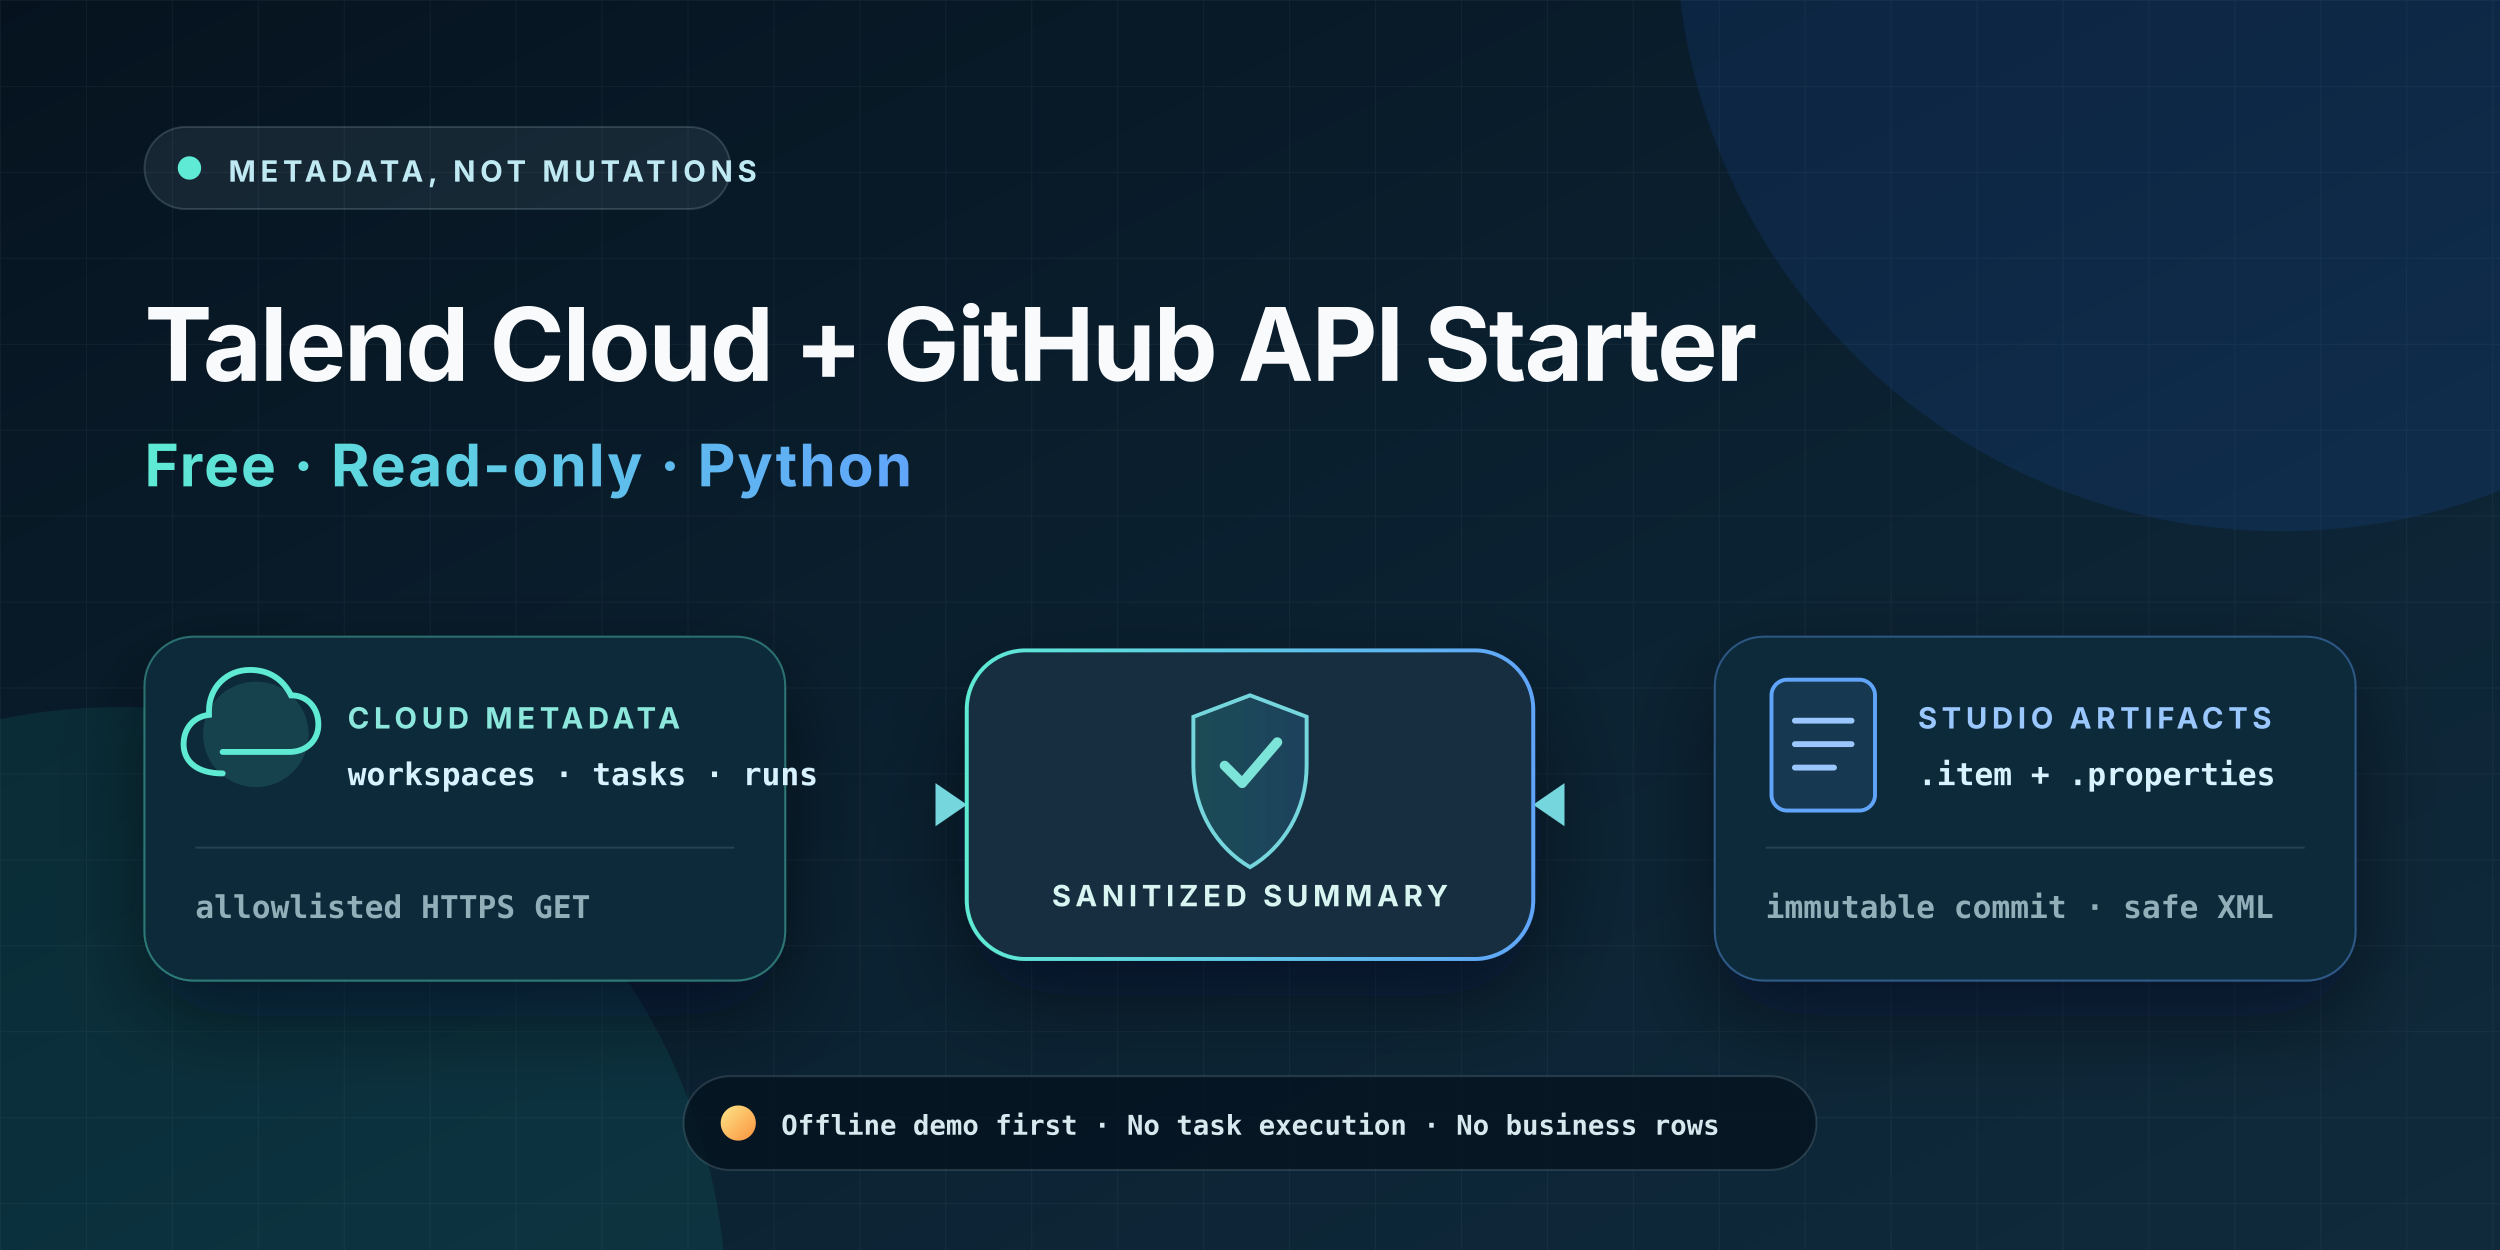
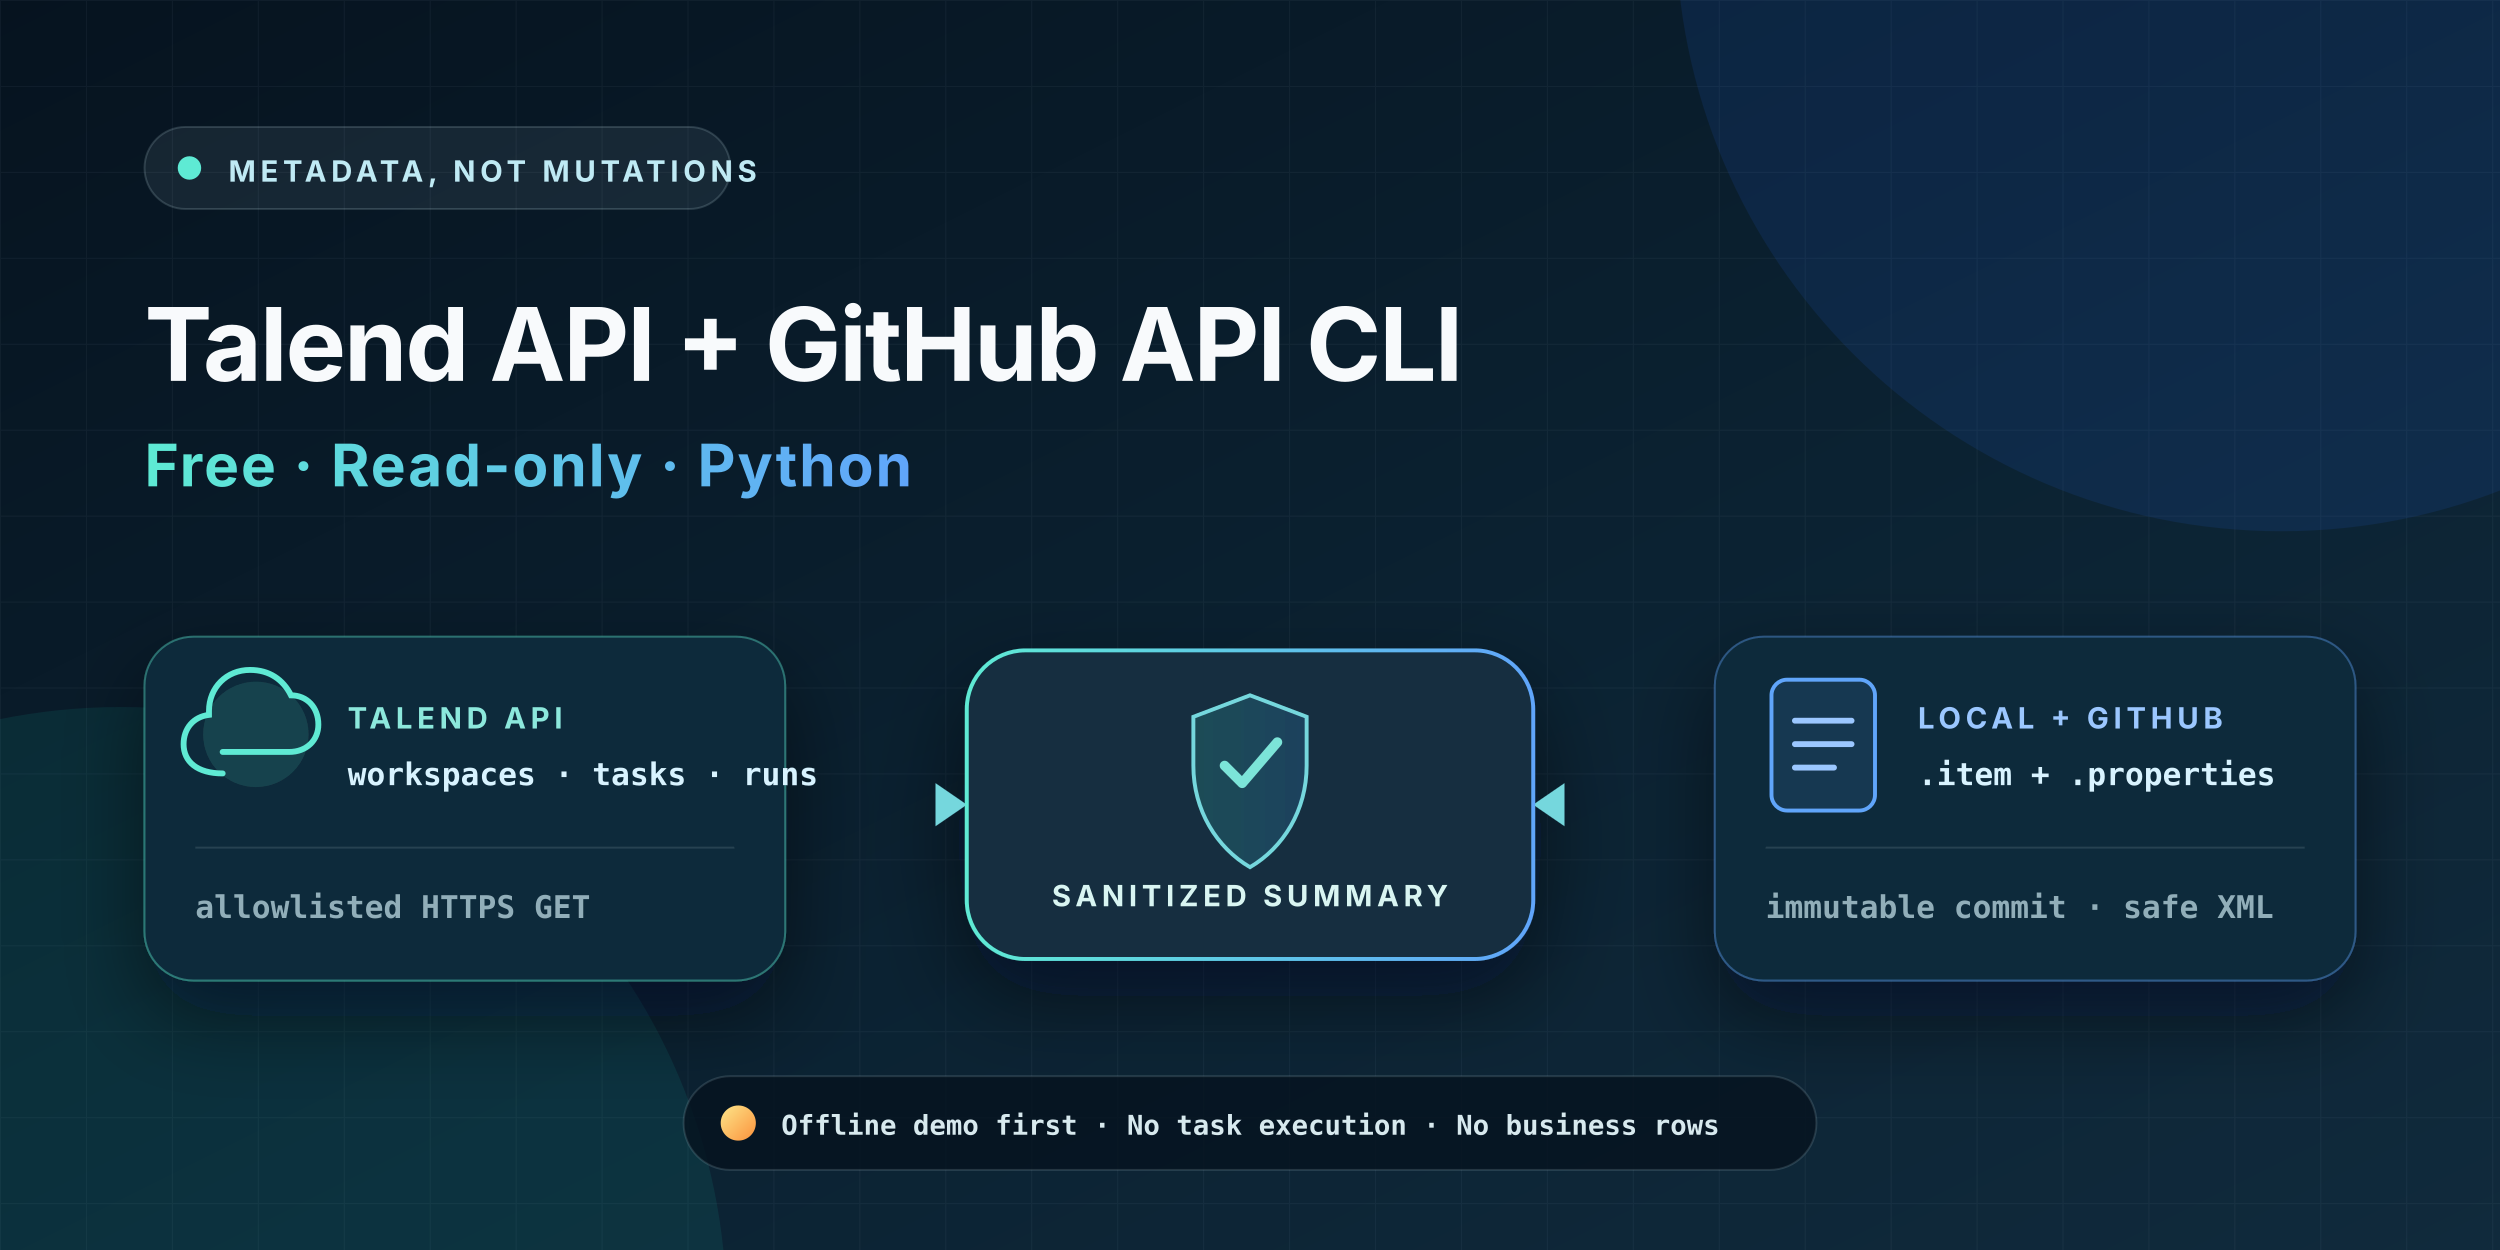
<svg xmlns="http://www.w3.org/2000/svg" width="1280" height="640" viewBox="0 0 1280 640" role="img" aria-labelledby="title desc">
  <defs>
    <linearGradient id="bg" x1="0" y1="0" x2="1" y2="1">
      <stop offset="0" stop-color="#06131f" />
      <stop offset="0.56" stop-color="#0b2232" />
      <stop offset="1" stop-color="#102a3c" />
    </linearGradient>
    <linearGradient id="accent" x1="0" y1="0" x2="1" y2="0">
      <stop offset="0" stop-color="#5eead4" />
      <stop offset="1" stop-color="#60a5fa" />
    </linearGradient>
    <linearGradient id="warm" x1="0" y1="0" x2="1" y2="1">
      <stop offset="0" stop-color="#fde68a" />
      <stop offset="1" stop-color="#fb923c" />
    </linearGradient>
    <pattern id="grid" width="44" height="44" patternUnits="userSpaceOnUse">
      <path d="M44 0H0V44" fill="none" stroke="#d8f3ff" stroke-opacity="0.045" />
    </pattern>
    <filter id="shadow" x="-40%" y="-40%" width="180%" height="200%">
      <feDropShadow dx="0" dy="18" stdDeviation="22" flood-color="#020617" flood-opacity="0.5" />
    </filter>
    <style>
      .headline { font-family: ui-sans-serif, system-ui, -apple-system, BlinkMacSystemFont, "Segoe UI", sans-serif; font-size: 52px; font-weight: 700; letter-spacing: -1px; }
      .sub { font-family: ui-sans-serif, system-ui, -apple-system, BlinkMacSystemFont, "Segoe UI", sans-serif; font-size: 30px; font-weight: 650; letter-spacing: 1px; }
      .label { font-family: ui-sans-serif, system-ui, -apple-system, BlinkMacSystemFont, "Segoe UI", sans-serif; font-size: 15px; font-weight: 700; letter-spacing: 2.4px; }
      .mono { font-family: ui-monospace, SFMono-Regular, Menlo, Consolas, monospace; font-size: 16px; font-weight: 600; }
      .footer { font-family: ui-monospace, SFMono-Regular, Menlo, Consolas, monospace; font-size: 14px; font-weight: 600; }
    </style>
  </defs>
  <rect width="1280" height="640" fill="url(#bg)" />
  <rect width="1280" height="640" fill="url(#grid)" />
  <circle cx="1168" cy="-38" r="310" fill="#2563eb" opacity="0.12" />
  <circle cx="62" cy="672" r="310" fill="#14b8a6" opacity="0.11" />
  <g transform="translate(74 65)">
    <rect width="300" height="42" rx="21" fill="#d8f3ff" fill-opacity="0.075" stroke="#d8f3ff" stroke-opacity="0.16" />
    <circle cx="23" cy="21" r="6" fill="#5eead4" />
    <text x="43" y="28" class="label" fill="#bfeaf4">METADATA, NOT MUTATIONS</text>
  </g>
-   <text x="74" y="195" class="headline" fill="#f8fafc">Talend Cloud + GitHub API Starter</text>
+   <text x="74" y="195" class="headline" fill="#f8fafc">Talend API + GitHub API CLI</text>
  <text x="74" y="249" class="sub" fill="url(#accent)">Free · Read-only · Python</text>
  <g transform="translate(74 326)" filter="url(#shadow)">
    <rect width="328" height="176" rx="25" fill="#0e2a3a" stroke="#5eead4" stroke-opacity="0.38" />
    <circle cx="57" cy="50" r="27" fill="#5eead4" fill-opacity="0.13" />
    <path d="M40 59h34c9 0 15-6 15-14 0-9-6-15-14-15-4-8-11-13-21-13-12 0-21 9-21 21v2c-8 1-13 7-13 15 0 9 7 15 20 15" fill="none" stroke="#5eead4" stroke-width="3" stroke-linecap="round" />
-     <text x="104" y="47" class="label" fill="#8ce8dc">CLOUD METADATA</text>
+     <text x="104" y="47" class="label" fill="#8ce8dc">TALEND API</text>
    <text x="104" y="76" class="mono" fill="#d8f3ff">workspaces · tasks · runs</text>
    <line x1="26" y1="108" x2="302" y2="108" stroke="#d8f3ff" stroke-opacity="0.12" />
    <text x="26" y="144" class="mono" fill="#91aeb9">allowlisted HTTPS GET</text>
  </g>
  <g transform="translate(878 326)" filter="url(#shadow)">
    <rect width="328" height="176" rx="25" fill="#0e2a3a" stroke="#60a5fa" stroke-opacity="0.38" />
    <rect x="29" y="22" width="53" height="67" rx="8" fill="#60a5fa" fill-opacity="0.12" stroke="#60a5fa" stroke-width="2" />
    <path d="M41 43h29M41 55h29M41 67h20" stroke="#9bc7ff" stroke-width="3" stroke-linecap="round" />
-     <text x="104" y="47" class="label" fill="#9bc7ff">STUDIO ARTIFACTS</text>
+     <text x="104" y="47" class="label" fill="#9bc7ff">LOCAL + GITHUB</text>
    <text x="104" y="76" class="mono" fill="#d8f3ff">.item + .properties</text>
    <line x1="26" y1="108" x2="302" y2="108" stroke="#d8f3ff" stroke-opacity="0.12" />
    <text x="26" y="144" class="mono" fill="#91aeb9">immutable commit · safe XML</text>
  </g>
  <g transform="translate(495 333)" filter="url(#shadow)">
    <path d="M-68 79H0M290 79h88" fill="none" stroke="url(#accent)" stroke-width="4" stroke-linecap="round" stroke-dasharray="7 10" />
    <path d="M0 79l-16-11v22zM290 79l16-11v22z" fill="#75d7dd" />
    <rect width="290" height="158" rx="30" fill="#132f3f" stroke="url(#accent)" stroke-width="2" />
    <path d="M145 23l29 11v25c0 23-12 42-29 52-17-10-29-29-29-52V34z" fill="url(#accent)" fill-opacity="0.16" stroke="#75d7dd" stroke-width="2" />
    <path d="M132 59l9 9 18-21" fill="none" stroke="#7ce4d8" stroke-width="5" stroke-linecap="round" stroke-linejoin="round" />
    <text x="145" y="131" text-anchor="middle" class="label" fill="#d9f5f2">SANITIZED SUMMARY</text>
  </g>
  <g transform="translate(350 551)">
    <rect width="580" height="48" rx="24" fill="#06131f" fill-opacity="0.82" stroke="#d8f3ff" stroke-opacity="0.14" />
    <circle cx="28" cy="24" r="9" fill="url(#warm)" />
    <text x="50" y="30" class="footer" fill="#d7e9ee">Offline demo first · No task execution · No business rows</text>
  </g>
</svg>
